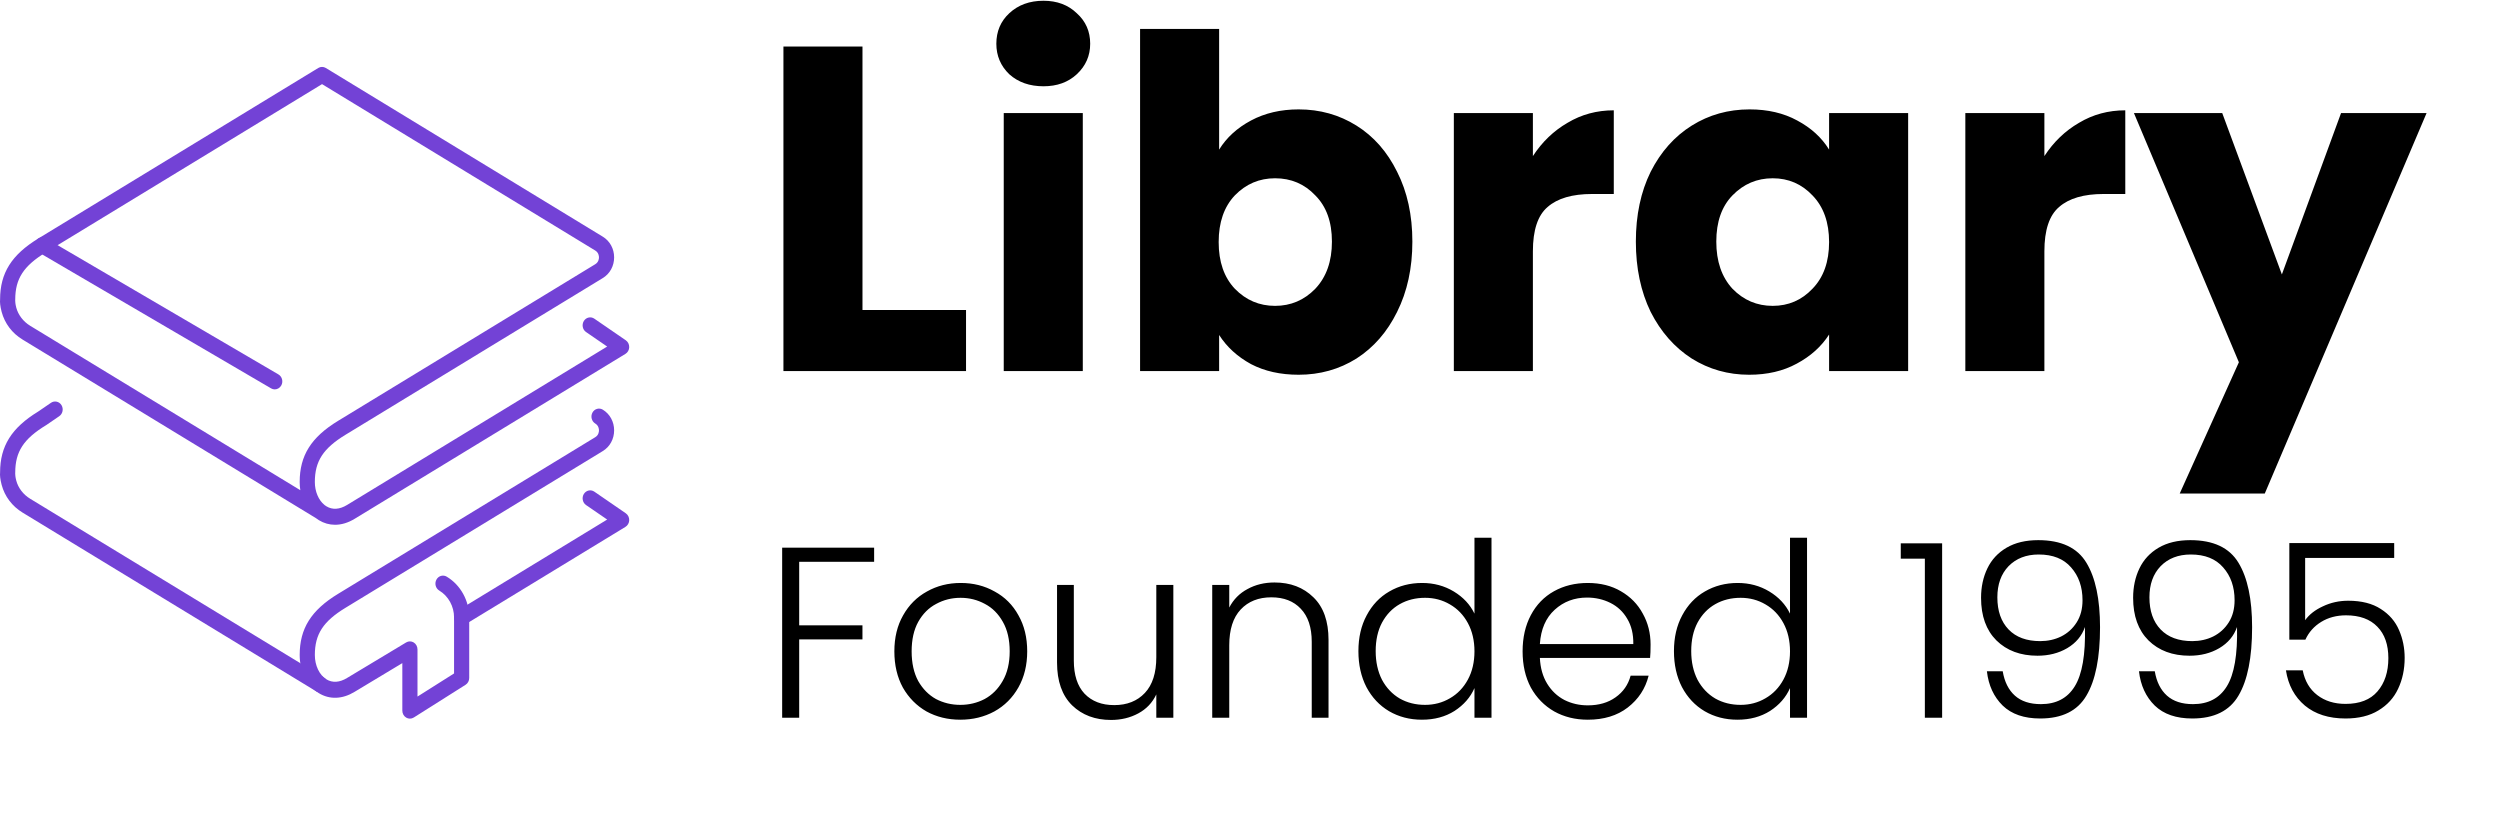
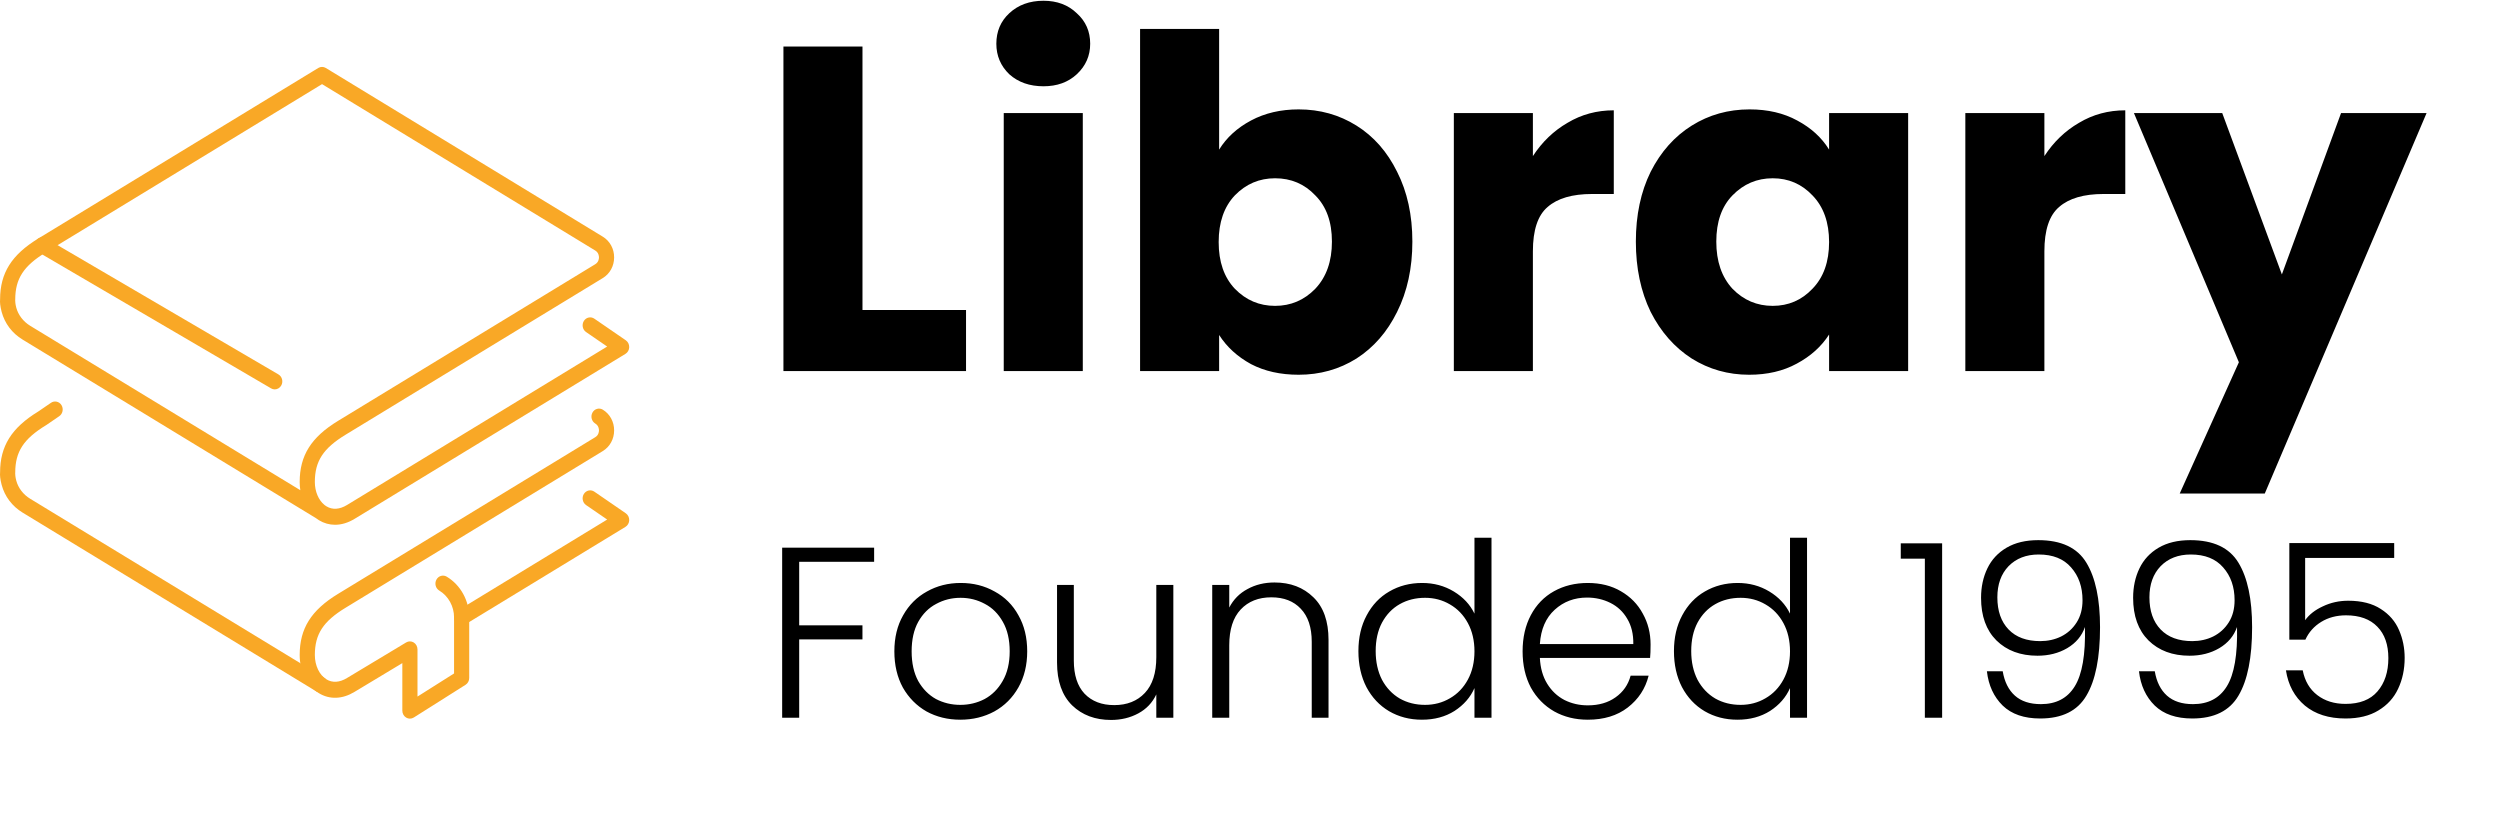
<svg xmlns="http://www.w3.org/2000/svg" width="411" height="137" viewBox="0 0 411 137" fill="none">
  <path d="M141.792 50.968H158.816V61H128.796V7.648H141.792V50.968ZM171.551 14.184C169.271 14.184 167.396 13.525 165.927 12.208C164.508 10.84 163.799 9.168 163.799 7.192C163.799 5.165 164.508 3.493 165.927 2.176C167.396 0.808 169.271 0.124 171.551 0.124C173.78 0.124 175.604 0.808 177.023 2.176C178.492 3.493 179.227 5.165 179.227 7.192C179.227 9.168 178.492 10.84 177.023 12.208C175.604 13.525 173.78 14.184 171.551 14.184ZM178.011 18.592V61H165.015V18.592H178.011ZM200.425 24.596C201.641 22.62 203.389 21.024 205.669 19.808C207.949 18.592 210.558 17.984 213.497 17.984C216.993 17.984 220.159 18.871 222.997 20.644C225.834 22.417 228.063 24.951 229.685 28.244C231.357 31.537 232.193 35.363 232.193 39.72C232.193 44.077 231.357 47.928 229.685 51.272C228.063 54.565 225.834 57.124 222.997 58.948C220.159 60.721 216.993 61.608 213.497 61.608C210.507 61.608 207.898 61.025 205.669 59.86C203.439 58.644 201.691 57.048 200.425 55.072V61H187.429V4.76H200.425V24.596ZM218.969 39.72C218.969 36.477 218.057 33.944 216.233 32.12C214.459 30.245 212.255 29.308 209.621 29.308C207.037 29.308 204.833 30.245 203.009 32.12C201.235 33.995 200.349 36.553 200.349 39.796C200.349 43.039 201.235 45.597 203.009 47.472C204.833 49.347 207.037 50.284 209.621 50.284C212.205 50.284 214.409 49.347 216.233 47.472C218.057 45.547 218.969 42.963 218.969 39.72ZM252.007 25.66C253.527 23.329 255.427 21.505 257.707 20.188C259.987 18.82 262.52 18.136 265.307 18.136V31.892H261.735C258.492 31.892 256.06 32.601 254.439 34.02C252.817 35.388 252.007 37.82 252.007 41.316V61H239.011V18.592H252.007V25.66ZM268.935 39.72C268.935 35.363 269.745 31.537 271.367 28.244C273.039 24.951 275.293 22.417 278.131 20.644C280.968 18.871 284.135 17.984 287.631 17.984C290.62 17.984 293.229 18.592 295.459 19.808C297.739 21.024 299.487 22.62 300.703 24.596V18.592H313.699V61H300.703V54.996C299.436 56.972 297.663 58.568 295.383 59.784C293.153 61 290.544 61.608 287.555 61.608C284.109 61.608 280.968 60.721 278.131 58.948C275.293 57.124 273.039 54.565 271.367 51.272C269.745 47.928 268.935 44.077 268.935 39.72ZM300.703 39.796C300.703 36.553 299.791 33.995 297.967 32.12C296.193 30.245 294.015 29.308 291.431 29.308C288.847 29.308 286.643 30.245 284.819 32.12C283.045 33.944 282.159 36.477 282.159 39.72C282.159 42.963 283.045 45.547 284.819 47.472C286.643 49.347 288.847 50.284 291.431 50.284C294.015 50.284 296.193 49.347 297.967 47.472C299.791 45.597 300.703 43.039 300.703 39.796ZM336.097 25.66C337.617 23.329 339.517 21.505 341.797 20.188C344.077 18.82 346.61 18.136 349.397 18.136V31.892H345.825C342.582 31.892 340.15 32.601 338.529 34.02C336.907 35.388 336.097 37.82 336.097 41.316V61H323.101V18.592H336.097V25.66ZM398.928 18.592L372.328 81.14H358.344L368.072 59.556L350.82 18.592H365.336L375.14 45.116L384.868 18.592H398.928Z" fill="black" />
  <path d="M143.707 90.04V92.36H131.387V102.8H141.787V105.12H131.387V118H128.587V90.04H143.707ZM157.873 118.32C155.82 118.32 153.967 117.867 152.313 116.96C150.687 116.027 149.393 114.72 148.433 113.04C147.5 111.333 147.033 109.347 147.033 107.08C147.033 104.813 147.513 102.84 148.473 101.16C149.433 99.453 150.74 98.147 152.393 97.24C154.047 96.307 155.9 95.84 157.953 95.84C160.007 95.84 161.86 96.307 163.513 97.24C165.193 98.147 166.5 99.453 167.433 101.16C168.393 102.84 168.873 104.813 168.873 107.08C168.873 109.32 168.393 111.293 167.433 113C166.473 114.707 165.153 116.027 163.473 116.96C161.793 117.867 159.927 118.32 157.873 118.32ZM157.873 115.88C159.313 115.88 160.647 115.56 161.873 114.92C163.1 114.253 164.087 113.267 164.833 111.96C165.607 110.627 165.993 109 165.993 107.08C165.993 105.16 165.62 103.547 164.873 102.24C164.127 100.907 163.14 99.92 161.913 99.28C160.687 98.613 159.353 98.28 157.913 98.28C156.473 98.28 155.14 98.613 153.913 99.28C152.687 99.92 151.7 100.907 150.953 102.24C150.233 103.547 149.873 105.16 149.873 107.08C149.873 109 150.233 110.627 150.953 111.96C151.7 113.267 152.673 114.253 153.873 114.92C155.1 115.56 156.433 115.88 157.873 115.88ZM192.897 96.16V118H190.097V114.16C189.457 115.52 188.471 116.56 187.137 117.28C185.804 118 184.311 118.36 182.657 118.36C180.044 118.36 177.911 117.56 176.257 115.96C174.604 114.333 173.777 111.987 173.777 108.92V96.16H176.537V108.6C176.537 110.973 177.124 112.787 178.297 114.04C179.497 115.293 181.124 115.92 183.177 115.92C185.284 115.92 186.964 115.253 188.217 113.92C189.471 112.587 190.097 110.627 190.097 108.04V96.16H192.897ZM209.53 95.76C212.143 95.76 214.277 96.573 215.93 98.2C217.583 99.8 218.41 102.133 218.41 105.2V118H215.65V105.52C215.65 103.147 215.05 101.333 213.85 100.08C212.677 98.827 211.063 98.2 209.01 98.2C206.903 98.2 205.223 98.867 203.97 100.2C202.717 101.533 202.09 103.493 202.09 106.08V118H199.29V96.16H202.09V99.88C202.783 98.547 203.783 97.533 205.09 96.84C206.397 96.12 207.877 95.76 209.53 95.76ZM223.322 107.04C223.322 104.8 223.776 102.84 224.682 101.16C225.589 99.453 226.829 98.147 228.402 97.24C230.002 96.307 231.802 95.84 233.802 95.84C235.722 95.84 237.456 96.307 239.002 97.24C240.549 98.173 241.682 99.387 242.402 100.88V88.4H245.202V118H242.402V113.12C241.736 114.64 240.642 115.893 239.122 116.88C237.602 117.84 235.816 118.32 233.762 118.32C231.762 118.32 229.962 117.853 228.362 116.92C226.789 115.987 225.549 114.667 224.642 112.96C223.762 111.253 223.322 109.28 223.322 107.04ZM242.402 107.08C242.402 105.32 242.042 103.773 241.322 102.44C240.602 101.107 239.616 100.08 238.362 99.36C237.136 98.64 235.776 98.28 234.282 98.28C232.736 98.28 231.349 98.627 230.122 99.32C228.896 100.013 227.922 101.027 227.202 102.36C226.509 103.667 226.162 105.227 226.162 107.04C226.162 108.827 226.509 110.4 227.202 111.76C227.922 113.093 228.896 114.12 230.122 114.84C231.349 115.533 232.736 115.88 234.282 115.88C235.776 115.88 237.136 115.52 238.362 114.8C239.616 114.08 240.602 113.053 241.322 111.72C242.042 110.387 242.402 108.84 242.402 107.08ZM271.355 105.96C271.355 106.92 271.328 107.653 271.275 108.16H253.155C253.235 109.813 253.635 111.227 254.355 112.4C255.075 113.573 256.021 114.467 257.195 115.08C258.368 115.667 259.648 115.96 261.035 115.96C262.848 115.96 264.368 115.52 265.595 114.64C266.848 113.76 267.675 112.573 268.075 111.08H271.035C270.501 113.213 269.355 114.96 267.595 116.32C265.861 117.653 263.675 118.32 261.035 118.32C258.981 118.32 257.141 117.867 255.515 116.96C253.888 116.027 252.608 114.72 251.675 113.04C250.768 111.333 250.315 109.347 250.315 107.08C250.315 104.813 250.768 102.827 251.675 101.12C252.581 99.413 253.848 98.107 255.475 97.2C257.101 96.293 258.955 95.84 261.035 95.84C263.115 95.84 264.928 96.293 266.475 97.2C268.048 98.107 269.248 99.333 270.075 100.88C270.928 102.4 271.355 104.093 271.355 105.96ZM268.515 105.88C268.541 104.253 268.208 102.867 267.515 101.72C266.848 100.573 265.928 99.707 264.755 99.12C263.581 98.533 262.301 98.24 260.915 98.24C258.835 98.24 257.061 98.907 255.595 100.24C254.128 101.573 253.315 103.453 253.155 105.88H268.515ZM275.197 107.04C275.197 104.8 275.651 102.84 276.557 101.16C277.464 99.453 278.704 98.147 280.277 97.24C281.877 96.307 283.677 95.84 285.677 95.84C287.597 95.84 289.331 96.307 290.877 97.24C292.424 98.173 293.557 99.387 294.277 100.88V88.4H297.077V118H294.277V113.12C293.611 114.64 292.517 115.893 290.997 116.88C289.477 117.84 287.691 118.32 285.637 118.32C283.637 118.32 281.837 117.853 280.237 116.92C278.664 115.987 277.424 114.667 276.517 112.96C275.637 111.253 275.197 109.28 275.197 107.04ZM294.277 107.08C294.277 105.32 293.917 103.773 293.197 102.44C292.477 101.107 291.491 100.08 290.237 99.36C289.011 98.64 287.651 98.28 286.157 98.28C284.611 98.28 283.224 98.627 281.997 99.32C280.771 100.013 279.797 101.027 279.077 102.36C278.384 103.667 278.037 105.227 278.037 107.04C278.037 108.827 278.384 110.4 279.077 111.76C279.797 113.093 280.771 114.12 281.997 114.84C283.224 115.533 284.611 115.88 286.157 115.88C287.651 115.88 289.011 115.52 290.237 114.8C291.491 114.08 292.477 113.053 293.197 111.72C293.917 110.387 294.277 108.84 294.277 107.08ZM312.486 91.84V89.32H319.286V118H316.446V91.84H312.486ZM329.246 110.36C329.539 112.093 330.206 113.427 331.246 114.36C332.286 115.293 333.712 115.76 335.526 115.76C338.032 115.76 339.886 114.787 341.086 112.84C342.312 110.867 342.872 107.613 342.766 103.08C342.259 104.547 341.286 105.707 339.846 106.56C338.432 107.387 336.806 107.8 334.966 107.8C332.166 107.8 329.912 106.96 328.206 105.28C326.526 103.6 325.686 101.267 325.686 98.28C325.686 96.493 326.032 94.88 326.726 93.44C327.419 92 328.472 90.867 329.886 90.04C331.299 89.213 333.032 88.8 335.086 88.8C338.872 88.8 341.512 90.04 343.006 92.52C344.499 94.973 345.246 98.507 345.246 103.12C345.246 108.107 344.499 111.853 343.006 114.36C341.539 116.867 339.006 118.12 335.406 118.12C332.766 118.12 330.712 117.413 329.246 116C327.779 114.56 326.912 112.68 326.646 110.36H329.246ZM335.406 105.4C336.659 105.4 337.806 105.147 338.846 104.64C339.912 104.107 340.766 103.333 341.406 102.32C342.046 101.307 342.366 100.093 342.366 98.68C342.366 96.493 341.739 94.693 340.486 93.28C339.259 91.867 337.486 91.16 335.166 91.16C333.112 91.16 331.459 91.8 330.206 93.08C328.979 94.36 328.366 96.067 328.366 98.2C328.366 100.44 328.979 102.2 330.206 103.48C331.432 104.76 333.166 105.4 335.406 105.4ZM354.246 110.36C354.539 112.093 355.206 113.427 356.246 114.36C357.286 115.293 358.712 115.76 360.526 115.76C363.032 115.76 364.886 114.787 366.086 112.84C367.312 110.867 367.872 107.613 367.766 103.08C367.259 104.547 366.286 105.707 364.846 106.56C363.432 107.387 361.806 107.8 359.966 107.8C357.166 107.8 354.912 106.96 353.206 105.28C351.526 103.6 350.686 101.267 350.686 98.28C350.686 96.493 351.032 94.88 351.726 93.44C352.419 92 353.472 90.867 354.886 90.04C356.299 89.213 358.032 88.8 360.086 88.8C363.872 88.8 366.512 90.04 368.006 92.52C369.499 94.973 370.246 98.507 370.246 103.12C370.246 108.107 369.499 111.853 368.006 114.36C366.539 116.867 364.006 118.12 360.406 118.12C357.766 118.12 355.712 117.413 354.246 116C352.779 114.56 351.912 112.68 351.646 110.36H354.246ZM360.406 105.4C361.659 105.4 362.806 105.147 363.846 104.64C364.912 104.107 365.766 103.333 366.406 102.32C367.046 101.307 367.366 100.093 367.366 98.68C367.366 96.493 366.739 94.693 365.486 93.28C364.259 91.867 362.486 91.16 360.166 91.16C358.112 91.16 356.459 91.8 355.206 93.08C353.979 94.36 353.366 96.067 353.366 98.2C353.366 100.44 353.979 102.2 355.206 103.48C356.432 104.76 358.166 105.4 360.406 105.4ZM393.606 91.72H378.966V101.96C379.632 101.027 380.606 100.267 381.886 99.68C383.166 99.067 384.552 98.76 386.046 98.76C388.232 98.76 390.019 99.213 391.406 100.12C392.792 101 393.792 102.16 394.406 103.6C395.019 105.013 395.326 106.533 395.326 108.16C395.326 110.027 394.966 111.72 394.246 113.24C393.552 114.733 392.472 115.92 391.006 116.8C389.566 117.68 387.766 118.12 385.606 118.12C382.859 118.12 380.632 117.413 378.926 116C377.219 114.56 376.179 112.627 375.806 110.2H378.566C378.912 111.96 379.712 113.32 380.966 114.28C382.219 115.24 383.766 115.72 385.606 115.72C387.926 115.72 389.672 115.04 390.846 113.68C392.046 112.293 392.646 110.467 392.646 108.2C392.646 105.987 392.046 104.267 390.846 103.04C389.646 101.787 387.926 101.16 385.686 101.16C384.139 101.16 382.779 101.52 381.606 102.24C380.432 102.96 379.566 103.933 379.006 105.16H376.366V89.28H393.606V91.72Z" fill="black" />
-   <path d="M2.482 49.477C2.471 49.547 2.455 49.621 2.432 49.691C2.455 49.621 2.471 49.547 2.482 49.477ZM2.498 49.391C2.498 49.52 2.514 49.961 2.67 50.562C2.99 51.77 3.822 52.863 4.955 53.555L49.373 80.59C49.299 80.152 49.268 79.703 49.268 79.242C49.268 74.891 51.151 71.887 55.572 69.191L97.854 43.441C98.412 43.102 98.471 42.539 98.471 42.312C98.471 42.086 98.412 41.523 97.854 41.184L52.943 13.832L7.561 41.469C3.873 43.715 2.506 45.824 2.506 49.246C2.506 49.293 2.502 49.344 2.498 49.391ZM55.08 86.273C54.151 86.273 53.252 86.023 52.42 85.516C52.252 85.41 52.092 85.305 51.936 85.18L3.709 55.824C1.99 54.785 0.772 53.16 0.268 51.266C0.022 50.316 -0.029 49.672 0.014 49.234C0.018 44.887 1.9 41.887 6.318 39.195L52.322 11.176C52.705 10.941 53.178 10.941 53.565 11.176L99.1 38.91C100.268 39.621 100.963 40.895 100.963 42.312C100.963 43.73 100.268 45.008 99.1 45.715L56.818 71.465C53.127 73.715 51.76 75.82 51.76 79.242C51.76 80.797 52.365 82.227 53.338 83.008C53.358 83.027 53.385 83.043 53.404 83.062C53.49 83.125 53.576 83.184 53.666 83.238C54.654 83.844 55.826 83.766 57.053 83.019L99.818 56.973L96.346 54.586C95.772 54.195 95.611 53.379 95.983 52.77C96.361 52.164 97.131 51.992 97.709 52.391L102.877 55.941C103.24 56.191 103.455 56.621 103.443 57.078C103.432 57.535 103.197 57.953 102.818 58.18L58.303 85.293C57.229 85.949 56.135 86.273 55.08 86.273Z" fill="#7342d6" />
-   <path d="M75.893 102.816C75.463 102.816 75.045 102.582 74.815 102.16C74.471 101.535 74.674 100.73 75.272 100.367L99.819 85.414L96.346 83.031C95.772 82.633 95.612 81.82 95.983 81.211C96.362 80.602 97.131 80.43 97.709 80.828L102.877 84.383C103.24 84.633 103.455 85.062 103.443 85.519C103.432 85.977 103.197 86.391 102.818 86.621L76.514 102.641C76.319 102.766 76.104 102.816 75.893 102.816Z" fill="#7342d6" />
-   <path d="M2.482 77.922C2.471 77.992 2.455 78.062 2.432 78.129C2.455 78.062 2.471 77.992 2.482 77.922ZM52.627 113.844C52.412 113.844 52.197 113.785 52.002 113.668L3.709 84.269C1.99 83.223 0.772 81.602 0.268 79.703C0.022 78.758 -0.029 78.117 0.014 77.676C0.018 73.336 1.893 70.336 6.287 67.652L8.381 66.219C8.959 65.824 9.732 65.996 10.107 66.602C10.479 67.215 10.318 68.027 9.74 68.422L7.619 69.875C7.6 69.887 7.58 69.898 7.561 69.91C3.873 72.156 2.506 74.266 2.506 77.687C2.506 77.734 2.502 77.781 2.498 77.832C2.498 77.957 2.514 78.406 2.67 79C2.99 80.215 3.822 81.305 4.955 81.992L53.252 111.391C53.846 111.754 54.049 112.559 53.701 113.184C53.475 113.609 53.053 113.844 52.627 113.844Z" fill="#7342d6" />
-   <path d="M67.389 118.145C67.178 118.145 66.963 118.086 66.775 117.973C66.385 117.742 66.143 117.305 66.143 116.832V109.016L58.295 113.738C56.287 114.961 54.197 115.039 52.42 113.957C50.478 112.77 49.268 110.367 49.268 107.688C49.268 103.328 51.15 100.324 55.572 97.633L97.853 71.879C98.412 71.543 98.471 70.981 98.471 70.754C98.471 70.523 98.412 69.965 97.853 69.625C97.26 69.262 97.057 68.457 97.4 67.828C97.74 67.203 98.506 66.988 99.1 67.348C100.268 68.059 100.963 69.332 100.963 70.754C100.963 72.172 100.268 73.445 99.1 74.156L56.818 99.91C53.127 102.152 51.76 104.262 51.76 107.688C51.76 109.406 52.506 110.977 53.666 111.684C54.654 112.285 55.826 112.211 57.053 111.461L66.772 105.617C67.158 105.383 67.631 105.387 68.014 105.621C68.397 105.855 68.635 106.293 68.635 106.758V114.516L74.647 110.715V101.504C74.647 99.684 73.713 97.988 72.213 97.086C71.611 96.723 71.408 95.922 71.748 95.293C72.088 94.66 72.85 94.445 73.443 94.805C75.721 96.172 77.139 98.742 77.139 101.504V111.461C77.139 111.926 76.908 112.352 76.529 112.586L68.029 117.957C67.83 118.082 67.607 118.145 67.389 118.145Z" fill="#7342d6" />
-   <path d="M45.166 64.016C44.963 64.016 44.756 63.961 44.565 63.848L6.338 41.48C5.736 41.129 5.518 40.328 5.854 39.695C6.182 39.059 6.939 38.828 7.545 39.18L45.768 61.551C46.373 61.902 46.592 62.703 46.256 63.34C46.029 63.77 45.603 64.016 45.166 64.016Z" fill="#7342d6" />
+   <path d="M2.482 49.477C2.471 49.547 2.455 49.621 2.432 49.691C2.455 49.621 2.471 49.547 2.482 49.477ZM2.498 49.391C2.498 49.52 2.514 49.961 2.67 50.562C2.99 51.77 3.822 52.863 4.955 53.555L49.373 80.59C49.299 80.152 49.268 79.703 49.268 79.242C49.268 74.891 51.151 71.887 55.572 69.191L97.854 43.441C98.412 43.102 98.471 42.539 98.471 42.312C98.471 42.086 98.412 41.523 97.854 41.184L52.943 13.832L7.561 41.469C3.873 43.715 2.506 45.824 2.506 49.246C2.506 49.293 2.502 49.344 2.498 49.391ZM55.08 86.273C54.151 86.273 53.252 86.023 52.42 85.516C52.252 85.41 52.092 85.305 51.936 85.18L3.709 55.824C1.99 54.785 0.772 53.16 0.268 51.266C0.022 50.316 -0.029 49.672 0.014 49.234C0.018 44.887 1.9 41.887 6.318 39.195L52.322 11.176C52.705 10.941 53.178 10.941 53.565 11.176L99.1 38.91C100.268 39.621 100.963 40.895 100.963 42.312C100.963 43.73 100.268 45.008 99.1 45.715L56.818 71.465C53.127 73.715 51.76 75.82 51.76 79.242C51.76 80.797 52.365 82.227 53.338 83.008C53.358 83.027 53.385 83.043 53.404 83.062C53.49 83.125 53.576 83.184 53.666 83.238C54.654 83.844 55.826 83.766 57.053 83.019L99.818 56.973L96.346 54.586C95.772 54.195 95.611 53.379 95.983 52.77C96.361 52.164 97.131 51.992 97.709 52.391L102.877 55.941C103.24 56.191 103.455 56.621 103.443 57.078C103.432 57.535 103.197 57.953 102.818 58.18L58.303 85.293C57.229 85.949 56.135 86.273 55.08 86.273Z" fill="#F9A826" />
+   <path d="M75.893 102.816C75.463 102.816 75.045 102.582 74.815 102.16C74.471 101.535 74.674 100.73 75.272 100.367L99.819 85.414L96.346 83.031C95.772 82.633 95.612 81.82 95.983 81.211C96.362 80.602 97.131 80.43 97.709 80.828L102.877 84.383C103.24 84.633 103.455 85.062 103.443 85.519C103.432 85.977 103.197 86.391 102.818 86.621L76.514 102.641C76.319 102.766 76.104 102.816 75.893 102.816Z" fill="#F9A826" />
+   <path d="M2.482 77.922C2.471 77.992 2.455 78.062 2.432 78.129C2.455 78.062 2.471 77.992 2.482 77.922ZM52.627 113.844C52.412 113.844 52.197 113.785 52.002 113.668L3.709 84.269C1.99 83.223 0.772 81.602 0.268 79.703C0.022 78.758 -0.029 78.117 0.014 77.676C0.018 73.336 1.893 70.336 6.287 67.652L8.381 66.219C8.959 65.824 9.732 65.996 10.107 66.602C10.479 67.215 10.318 68.027 9.74 68.422L7.619 69.875C7.6 69.887 7.58 69.898 7.561 69.91C3.873 72.156 2.506 74.266 2.506 77.687C2.506 77.734 2.502 77.781 2.498 77.832C2.498 77.957 2.514 78.406 2.67 79C2.99 80.215 3.822 81.305 4.955 81.992L53.252 111.391C53.846 111.754 54.049 112.559 53.701 113.184C53.475 113.609 53.053 113.844 52.627 113.844Z" fill="#F9A826" />
+   <path d="M67.389 118.145C67.178 118.145 66.963 118.086 66.775 117.973C66.385 117.742 66.143 117.305 66.143 116.832V109.016L58.295 113.738C56.287 114.961 54.197 115.039 52.42 113.957C50.478 112.77 49.268 110.367 49.268 107.688C49.268 103.328 51.15 100.324 55.572 97.633L97.853 71.879C98.412 71.543 98.471 70.981 98.471 70.754C98.471 70.523 98.412 69.965 97.853 69.625C97.26 69.262 97.057 68.457 97.4 67.828C97.74 67.203 98.506 66.988 99.1 67.348C100.268 68.059 100.963 69.332 100.963 70.754C100.963 72.172 100.268 73.445 99.1 74.156L56.818 99.91C53.127 102.152 51.76 104.262 51.76 107.688C51.76 109.406 52.506 110.977 53.666 111.684C54.654 112.285 55.826 112.211 57.053 111.461L66.772 105.617C67.158 105.383 67.631 105.387 68.014 105.621C68.397 105.855 68.635 106.293 68.635 106.758V114.516L74.647 110.715V101.504C74.647 99.684 73.713 97.988 72.213 97.086C71.611 96.723 71.408 95.922 71.748 95.293C72.088 94.66 72.85 94.445 73.443 94.805C75.721 96.172 77.139 98.742 77.139 101.504V111.461C77.139 111.926 76.908 112.352 76.529 112.586L68.029 117.957C67.83 118.082 67.607 118.145 67.389 118.145Z" fill="#F9A826" />
+   <path d="M45.166 64.016C44.963 64.016 44.756 63.961 44.565 63.848L6.338 41.48C5.736 41.129 5.518 40.328 5.854 39.695C6.182 39.059 6.939 38.828 7.545 39.18L45.768 61.551C46.373 61.902 46.592 62.703 46.256 63.34C46.029 63.77 45.603 64.016 45.166 64.016Z" fill="#F9A826" />
</svg>
